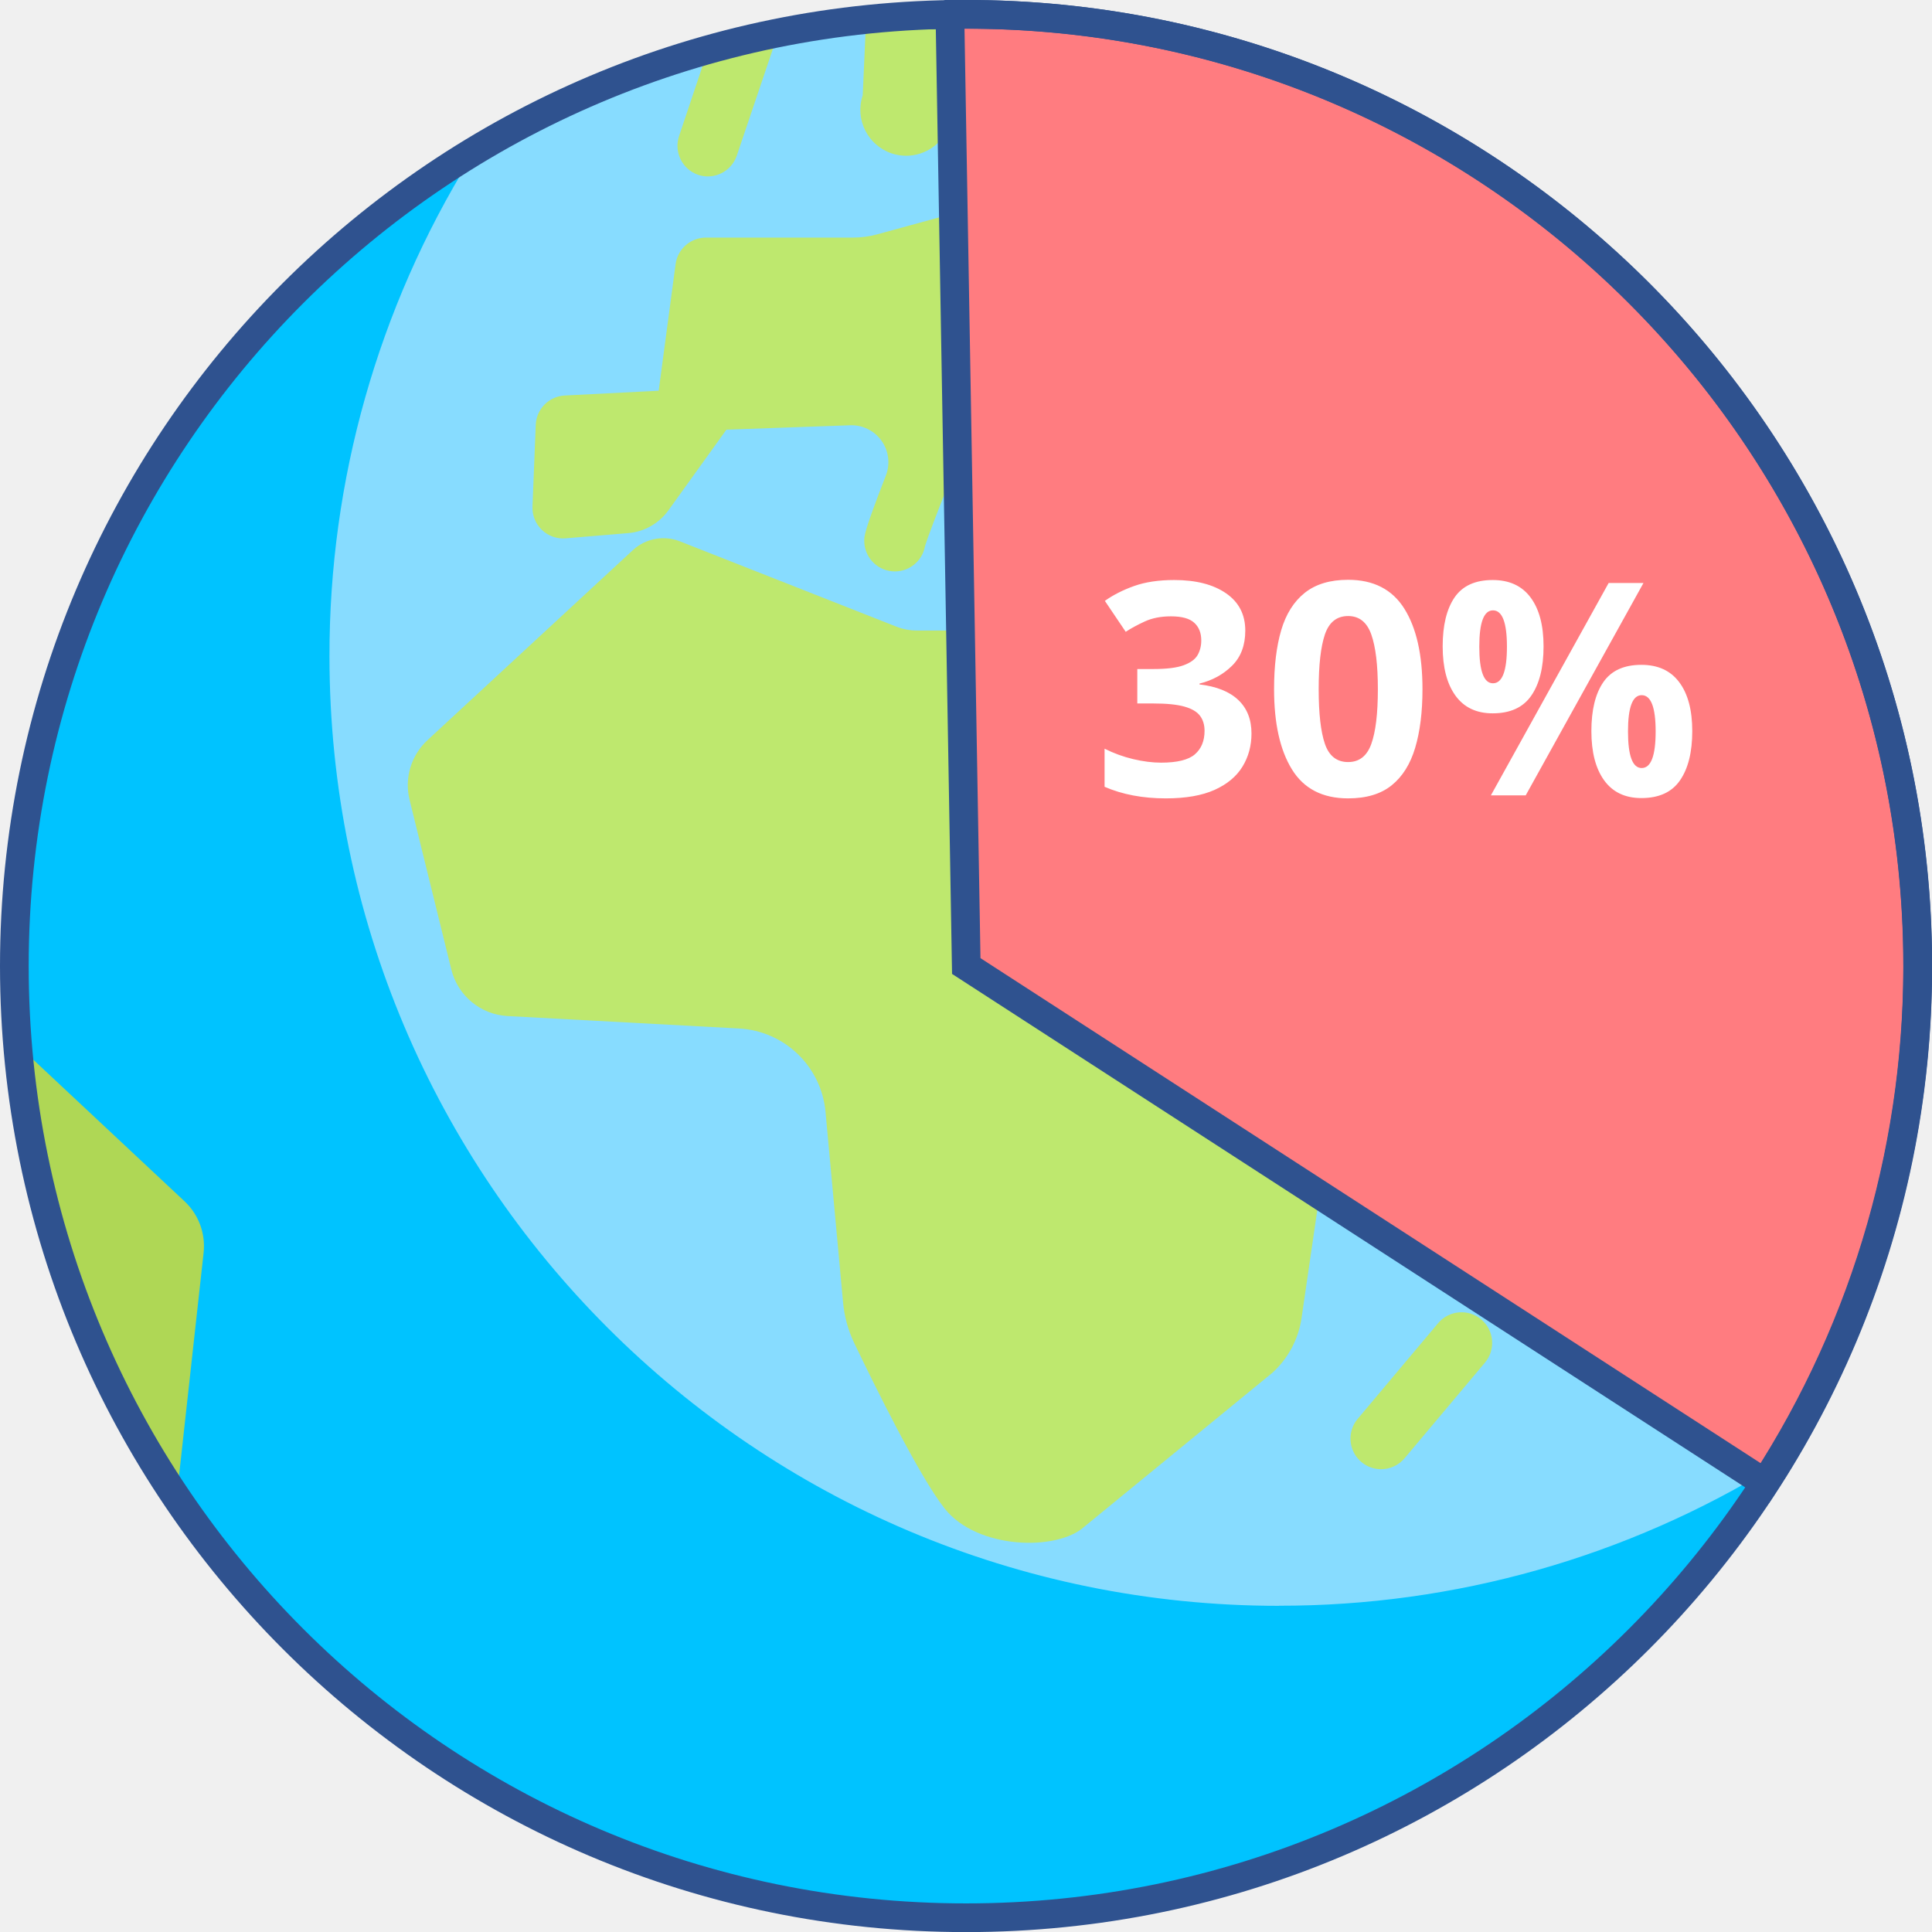
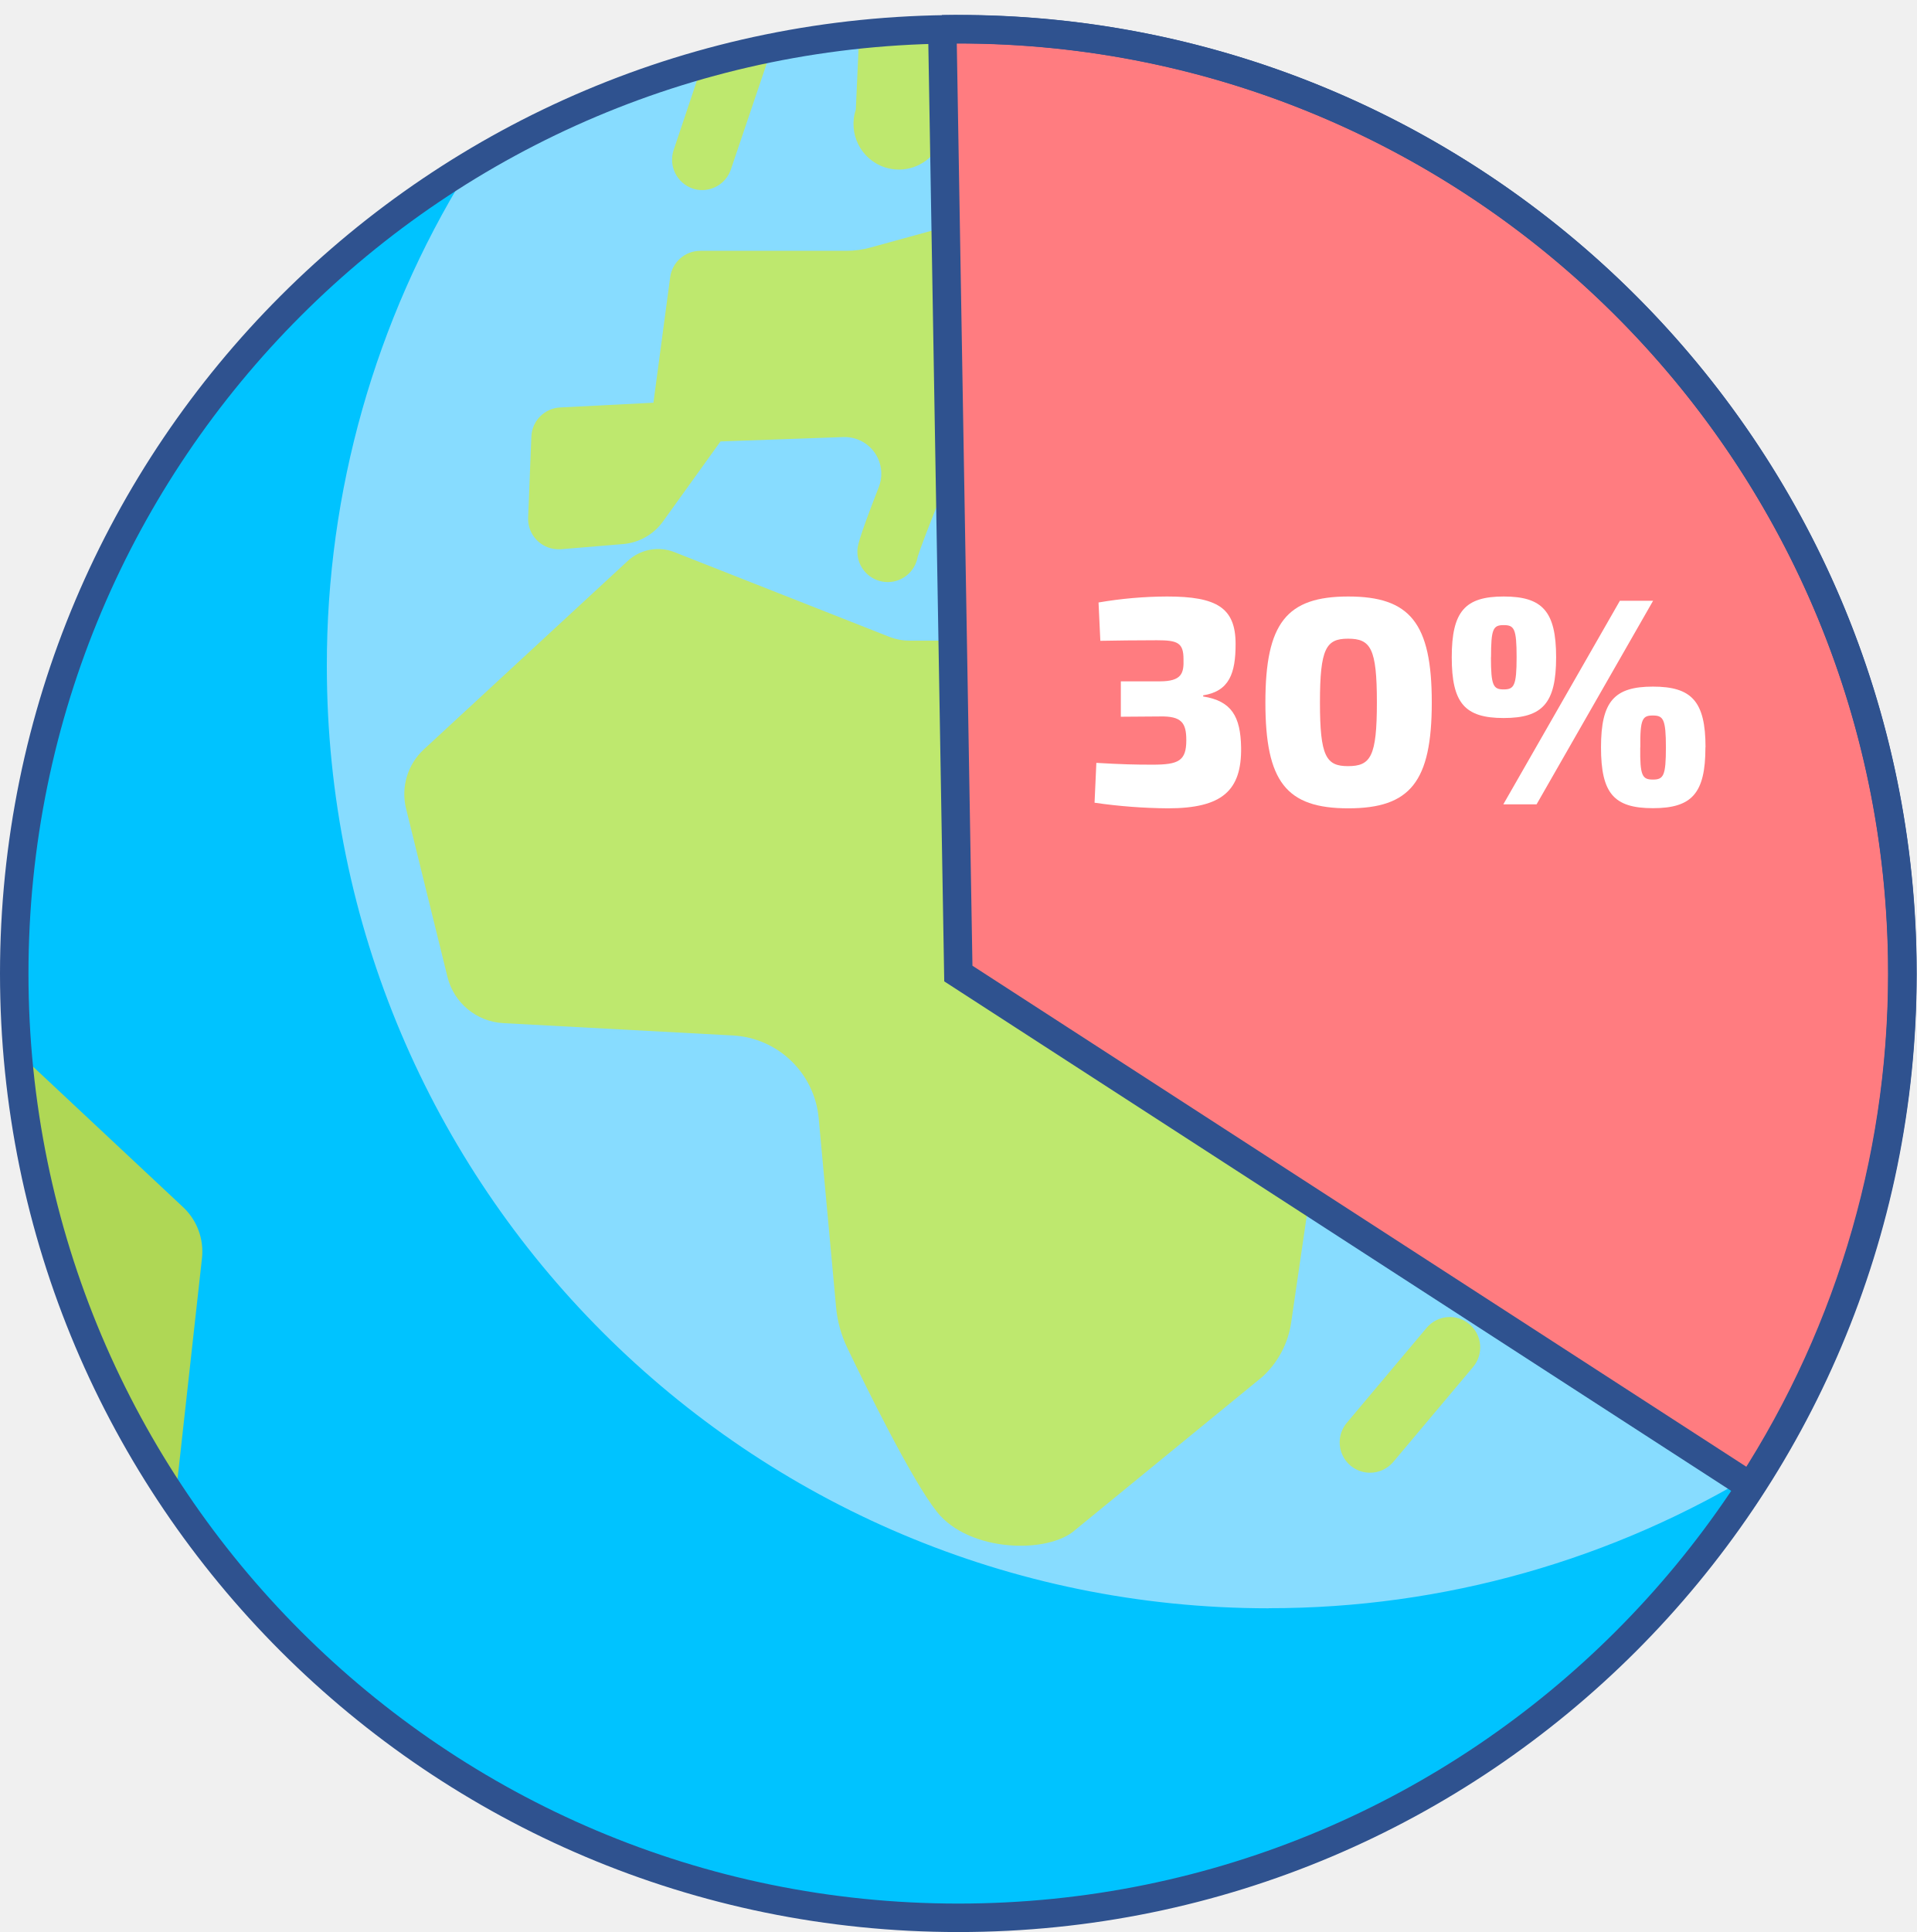
- <svg xmlns="http://www.w3.org/2000/svg" viewBox="0 0 403.97 403.97">
+ <svg xmlns="http://www.w3.org/2000/svg" id="Слой_1" data-name="Слой 1" viewBox="0 0 404 407.16">
  <defs>
-     <style>.cls-1,.cls-13,.cls-2,.cls-3,.cls-4{fill:none;}.cls-1,.cls-2{clip-rule:evenodd;}.cls-2{clip-path:url(#clip-path);}.cls-12,.cls-4{fill-rule:evenodd;}.cls-5{clip-path:url(#clip-path-2);}.cls-6{clip-path:url(#clip-path-3);}.cls-7{fill:#87dcff;}.cls-8{fill:#bee86e;}.cls-9{fill:#00c3ff;}.cls-10{fill:#afd755;}.cls-11{clip-path:url(#clip-path-4);}.cls-12{fill:#ff7c80;}.cls-13{stroke:#2f528f;stroke-miterlimit:8;stroke-width:6px;}.cls-14{font-size:62.18px;fill:#fff;font-family:Exo2-Black, "Exo 2";font-weight:800;}</style>
+     <style>.cls-1,.cls-11,.cls-2{fill:none;}.cls-2{clip-path:url(#clip-path);}.cls-3{clip-path:url(#clip-path-2);}.cls-4{clip-path:url(#clip-path-3);}.cls-5{fill:#87dcff;}.cls-6{fill:#bee86e;}.cls-7{fill:#00c3ff;}.cls-8{fill:#afd755;}.cls-9{clip-path:url(#clip-path-4);}.cls-10{fill:#ff7c80;fill-rule:evenodd;}.cls-11{stroke:#2f528f;stroke-miterlimit:8;stroke-width:6px;}.cls-12{isolation:isolate;}.cls-13{fill:#fff;}</style>
    <clipPath id="clip-path">
-       <polygon class="cls-1" points="0 404.31 404.19 404.31 404.19 0 0 0 0 404.31 0 404.31" />
+       <polygon class="cls-1" points="-0.11 404.08 404.08 404.08 404.08 -0.23 -0.11 -0.23 -0.11 404.08 -0.11 404.08" />
    </clipPath>
-     <clipPath id="clip-path-2" transform="translate(-0.11 -0.23)">
-       <polygon class="cls-2" points="3.11 3.23 401.08 3.23 401.08 401.21 3.11 401.21 3.11 3.23 3.11 3.23" />
+     <clipPath id="clip-path-2" transform="translate(0 3.17)">
+       <polygon class="cls-2" points="3 3 400.97 3 400.97 400.98 3 400.98 3 3 3 3" />
    </clipPath>
-     <clipPath id="clip-path-3" transform="translate(-0.11 -0.23)">
-       <polygon class="cls-3" points="3.11 401.21 401.08 401.21 401.08 3.23 3.11 3.23 3.11 401.21 3.11 401.21" />
+     <clipPath id="clip-path-3" transform="translate(0 3.17)">
+       <polygon class="cls-1" points="3 400.98 400.97 400.98 400.97 3 3 3 3 400.98 3 400.98" />
    </clipPath>
-     <clipPath id="clip-path-4" transform="translate(-0.11 -0.23)">
-       <polygon class="cls-1" points="0 404.31 404.19 404.31 404.19 0 0 0 0 404.31 0 404.31" />
+     <clipPath id="clip-path-4" transform="translate(0 3.17)">
+       <polygon class="cls-1" points="-0.11 404.08 404.08 404.08 404.08 -0.23 -0.11 -0.23 -0.11 404.08 -0.11 404.08" />
    </clipPath>
  </defs>
  <g id="Слой_2" data-name="Слой 2">
-     <g id="Слой_1-2" data-name="Слой 1">
-       <g class="cls-5">
-         <g class="cls-6">
-           <path class="cls-7" d="M401,202.55c0,109.65-88.88,198.54-198.53,198.54S3.88,312.2,3.88,202.55,92.77,4,202.42,4,401,92.9,401,202.55Z" transform="translate(-0.11 -0.23)" />
-           <path class="cls-8" d="M225.54,5.39l-8.2,25.54a19.21,19.21,0,0,1-13.21,12.66l-20.56,5.63a19,19,0,0,1-5.08.69H147.72a6.41,6.41,0,0,0-6.35,5.56l-3.53,26.46-19.65,1a6.4,6.4,0,0,0-6.06,6.14l-.68,17.08a6.4,6.4,0,0,0,6.93,6.64l13.09-1.09a11.54,11.54,0,0,0,8.41-4.77L152,90.07l25.89-.92a7.72,7.72,0,0,1,7.44,10.54c-4.51,11.59-4.51,12.58-4.51,13.6a6.4,6.4,0,0,0,12.71,1.09c.44-1.48,2.39-6.6,4.95-13.09a3.61,3.61,0,0,1,6.37-.68l1.65,2.5a12.81,12.81,0,0,0,14.11,5.29L232,105.22A10.37,10.37,0,0,0,239,98.89l2.19-5.82a12.81,12.81,0,0,1,9.4-8L258,83.52c5-1,10.36,2,11.23,7.06A8.94,8.94,0,0,1,261.4,101l-17.82.47a6.8,6.8,0,0,0-6.62,6.65l0,1.7a3.55,3.55,0,0,0,1.94,3.26l10.25,5.23a7.29,7.29,0,0,1,2.71,10.58h0a7.29,7.29,0,0,1-6,3.18H191.75a11.47,11.47,0,0,1-4.13-.78l-45.35-17.87a9.41,9.41,0,0,0-9.83,1.84L89.49,155a12.81,12.81,0,0,0-3.74,12.47l8.73,35.48a12.82,12.82,0,0,0,11.75,9.73l48.39,2.6a19.21,19.21,0,0,1,18.1,17.42l3.67,39.86a25,25,0,0,0,2.36,8.55c4.08,8.51,13.58,27.85,18.87,34.53,6.8,8.61,23.57,8.95,29.22,3.81l39.34-32.2a19.23,19.23,0,0,0,6.08-11.44l4.61-31.62,31.24-34.43a6.39,6.39,0,0,0-2.19-10.16l-.56.37a16.94,16.94,0,0,1-7.93,2.8c-.5.05-1,.07-1.5.07a16.82,16.82,0,0,1-14.29-7.9l-23.85-37.88a6.41,6.41,0,1,1,10.84-6.83l23.86,37.88a4.07,4.07,0,0,0,3.82,1.91,4.16,4.16,0,0,0,1.92-.69l32.25-17.67a6.17,6.17,0,0,0,1.86-9.26h0a6.18,6.18,0,0,0-5.54-2.29l-6.77.78a6.42,6.42,0,0,1-5-1.59l-20.28-18.14a6.41,6.41,0,1,1,8.55-9.55l18.14,16.23,11-1.27a6.37,6.37,0,0,1,5.9,2.58l2.12,2.9,10.74-1.29A12.81,12.81,0,0,1,364,157.38l21.69,40.1a12.86,12.86,0,0,0,7.37,6.11l7.8,2.74c0-1.26.09-2.51.09-3.78,0-101.83-76.66-185.7-175.41-197.16ZM308.47,115a6.39,6.39,0,0,1-8.88-1.72L286.24,93.52a6.4,6.4,0,0,1,10.61-7.16l13.34,19.74a6.38,6.38,0,0,1-1.72,8.89Z" transform="translate(-0.11 -0.23)" />
-           <path class="cls-9" d="M267.53,336C157.88,336,69,247.09,69,137.44a197.53,197.53,0,0,1,29.42-104A198.38,198.38,0,0,0,3.88,202.55c0,109.65,88.89,198.54,198.54,198.54a198.38,198.38,0,0,0,169.11-94.53,197.59,197.59,0,0,1-104,29.42Z" transform="translate(-0.11 -0.23)" />
-           <path class="cls-8" d="M288.87,307.43A6.4,6.4,0,0,1,284,296.9l16.81-20a6.4,6.4,0,0,1,9.8,8.24l-16.81,20a6.38,6.38,0,0,1-4.91,2.29Z" transform="translate(-0.11 -0.23)" />
-           <path class="cls-8" d="M147.8,11.68l-5.7,17a6.42,6.42,0,0,0,4,8.11,6.27,6.27,0,0,0,2,.33,6.42,6.42,0,0,0,6.07-4.36L162.55,8c-5,1-9.9,2.28-14.75,3.66Z" transform="translate(-0.11 -0.23)" />
-           <path class="cls-10" d="M37.13,312.53l5.55-50.34a12.82,12.82,0,0,0-3.84-10.64l-34.18-32a197.48,197.48,0,0,0,32.47,92.95Z" transform="translate(-0.11 -0.23)" />
-           <path class="cls-8" d="M202.42,4a198.85,198.85,0,0,0-21.25,1.15l-.67,15a9.61,9.61,0,0,0,6.07,12.16,9.76,9.76,0,0,0,3,.49,9.61,9.61,0,0,0,9.11-6.57L206.11,4.1c-1.23,0-2.45-.09-3.69-.09Z" transform="translate(-0.11 -0.23)" />
+     <g id="Слой_1-2" data-name="Слой 1-2">
+       <g class="cls-3">
+         <g class="cls-4">
+           <path class="cls-5" d="M400.89,202.32C400.89,312,312,400.86,202.36,400.86S3.77,312,3.77,202.32,92.66,3.77,202.31,3.77,400.89,92.67,400.89,202.32Z" transform="translate(0 3.17)" />
+           <path class="cls-6" d="M225.43,5.16l-8.2,25.54A19.21,19.21,0,0,1,204,43.36L183.46,49a18.92,18.92,0,0,1-5.08.69H147.61a6.41,6.41,0,0,0-6.35,5.56L137.73,81.7l-19.65,1A6.4,6.4,0,0,0,112,88.84l-.68,17.08a6.41,6.41,0,0,0,6.13,6.66,7.12,7.12,0,0,0,.8,0l13.09-1.09a11.54,11.54,0,0,0,8.41-4.77l12.12-16.86,25.89-.92a7.72,7.72,0,0,1,8,7.46,7.56,7.56,0,0,1-.53,3.08c-4.51,11.59-4.51,12.58-4.51,13.6a6.4,6.4,0,0,0,12.71,1.09c.44-1.48,2.39-6.6,5-13.09a3.61,3.61,0,0,1,6.37-.68l1.65,2.5a12.81,12.81,0,0,0,14.11,5.29L231.89,105a10.37,10.37,0,0,0,7-6.33l2.19-5.82a12.8,12.8,0,0,1,9.4-8l7.41-1.55c5-1,10.36,2,11.23,7.06a8.94,8.94,0,0,1-7.27,10.34l-.56.08-17.82.47a6.8,6.8,0,0,0-6.62,6.65v1.7a3.55,3.55,0,0,0,1.94,3.26L249,118.08a7.29,7.29,0,0,1,3.16,9.81,6,6,0,0,1-.45.77h0a7.3,7.3,0,0,1-6,3.18H191.64a11.47,11.47,0,0,1-4.13-.78l-45.35-17.87a9.41,9.41,0,0,0-9.83,1.84l-43,39.74a12.81,12.81,0,0,0-3.74,12.47l8.73,35.48a12.83,12.83,0,0,0,11.75,9.73l48.39,2.6a19.21,19.21,0,0,1,18.1,17.42l3.67,39.86a25,25,0,0,0,2.36,8.55c4.08,8.51,13.58,27.85,18.87,34.53,6.8,8.61,23.57,8.95,29.22,3.81L266.07,287a19.23,19.23,0,0,0,6.08-11.44L276.76,244,308,209.53a6.4,6.4,0,0,0-.43-9,6.53,6.53,0,0,0-1.76-1.13l-.56.37a16.87,16.87,0,0,1-7.93,2.8c-.5.05-1,.07-1.5.07a16.83,16.83,0,0,1-14.29-7.9l-23.85-37.88a6.41,6.41,0,0,1,10.6-7.21,4,4,0,0,1,.24.38l23.86,37.88a4.06,4.06,0,0,0,3.82,1.91,4.12,4.12,0,0,0,1.92-.69l32.25-17.67a6.17,6.17,0,0,0,2.45-8.38,6.44,6.44,0,0,0-.59-.88h0a6.18,6.18,0,0,0-5.54-2.29l-6.77.78a6.39,6.39,0,0,1-5-1.59l-20.28-18.14a6.41,6.41,0,0,1,8.39-9.7l.16.15,18.14,16.23,11-1.27a6.38,6.38,0,0,1,5.9,2.58l2.12,2.9,10.74-1.29a12.82,12.82,0,0,1,12.8,6.62l21.69,40.1a12.86,12.86,0,0,0,7.37,6.11l7.8,2.74c0-1.26.09-2.51.09-3.78,0-101.83-76.66-185.7-175.41-197.16Zm82.93,109.61a6.39,6.39,0,0,1-8.87-1.71h0L286.13,93.29a6.4,6.4,0,0,1,10.61-7.16l13.34,19.74a6.38,6.38,0,0,1-1.68,8.86l0,0Z" transform="translate(0 3.17)" />
+           <path class="cls-7" d="M267.42,335.77c-109.65,0-198.53-88.91-198.53-198.56a197.6,197.6,0,0,1,29.42-104A198.37,198.37,0,0,0,3.77,202.32C3.77,312,92.66,400.86,202.31,400.86a198.39,198.39,0,0,0,169.11-94.53,197.6,197.6,0,0,1-104,29.42Z" transform="translate(0 3.17)" />
+           <path class="cls-6" d="M288.76,307.2a6.4,6.4,0,0,1-4.87-10.53l16.81-20a6.4,6.4,0,0,1,9.8,8.24l-16.81,20a6.41,6.41,0,0,1-4.91,2.29Z" transform="translate(0 3.17)" />
+           <path class="cls-6" d="M147.69,11.45l-5.7,17a6.43,6.43,0,0,0,4,8.11,6.17,6.17,0,0,0,2,.33,6.41,6.41,0,0,0,6.07-4.36l8.38-24.76c-5,1-9.9,2.28-14.75,3.66Z" transform="translate(0 3.17)" />
+           <path class="cls-8" d="M37,312.3,42.57,262a12.82,12.82,0,0,0-3.84-10.64l-34.18-32A197.44,197.44,0,0,0,37,312.27Z" transform="translate(0 3.17)" />
+           <path class="cls-6" d="M202.31,3.77a198.5,198.5,0,0,0-21.25,1.15l-.67,15a9.62,9.62,0,0,0,6.07,12.16h0a9.87,9.87,0,0,0,3,.49A9.61,9.61,0,0,0,198.57,26L206,3.87c-1.23,0-2.45-.09-3.69-.09Z" transform="translate(0 3.17)" />
        </g>
      </g>
-       <g class="cls-11">
-         <path class="cls-12" d="M198.68,3.26C308.56,1.38,399.17,88.92,401.05,198.8a198.93,198.93,0,0,1-31.9,111.53l-167-108.11-3.42-199Z" transform="translate(-0.11 -0.23)" />
-         <path class="cls-13" d="M198.68,3.26C308.56,1.38,399.17,88.92,401.05,198.8a198.93,198.93,0,0,1-31.9,111.53l-167-108.11-3.42-199Z" transform="translate(-0.11 -0.23)" />
-         <g class="cls-11">
-           <path class="cls-13" d="M3.11,202.22c0-109.9,89.09-199,199-199s199,89.09,199,199-89.09,199-199,199-199-89.09-199-199Z" transform="translate(-0.11 -0.23)" />
-           <g class="cls-11">
-             <text class="cls-14" transform="translate(228.6 166.31)">30%</text>
+       <g class="cls-9">
+         <path class="cls-10" d="M198.57,3C308.45,1.15,399.06,88.69,400.94,198.57A198.93,198.93,0,0,1,369,310.1L202,202,198.62,3Z" transform="translate(0 3.17)" />
+         <path class="cls-11" d="M198.57,3C308.45,1.15,399.06,88.69,400.94,198.57A198.93,198.93,0,0,1,369,310.1L202,202,198.62,3Z" transform="translate(0 3.17)" />
+         <g class="cls-9">
+           <path class="cls-11" d="M3,202C3,92.09,92.09,3,202,3S401,92.08,401,202,311.91,401,202,401,3,311.9,3,202Z" transform="translate(0 3.17)" />
+           <g class="cls-9">
+             <g class="cls-12">
+               <path class="cls-13" d="M260.44,132.55c0,6.15-1.31,9.95-6.84,10.82v.24c6,.94,7.89,4.23,8,10.76.13,9.08-4,12.81-15.42,12.81A113.73,113.73,0,0,1,230.71,166l.38-8.4c5.41.32,8.14.38,11.87.38,5.48,0,7.09-.81,7.09-5.16,0-3.67-1-5.1-5.59-5l-8.21.06v-7.46h8.21c4.66,0,5.09-1.74,5-4.66,0-3.48-1.24-4-5.59-4s-8.77.06-11.94.12l-.38-8.08A87,87,0,0,1,246,122.54C256.46,122.54,260.44,124.9,260.44,132.55Z" transform="translate(0 3.17)" />
+               <path class="cls-13" d="M301.79,144.86c0,16.72-4.54,22.32-17.6,22.32s-17.47-5.6-17.47-22.32,4.47-22.32,17.47-22.32S301.79,128.13,301.79,144.86Zm-23.57,0c0,11.38,1.3,13.43,5.91,13.43,4.78,0,6.09-2,6.09-13.43s-1.31-13.43-6.09-13.43C279.52,131.43,278.22,133.48,278.22,144.86Z" transform="translate(0 3.17)" />
+               <path class="cls-13" d="M328,135.34c0,9.7-2.86,12.81-11.06,12.81S306,145,306,135.34s2.8-12.8,10.95-12.8S328,125.65,328,135.34Zm-13.74,0c0,6,.5,6.78,2.68,6.78s2.73-.74,2.73-6.78-.5-6.77-2.73-6.77S314.28,129.38,314.28,135.34Zm2.61,31,24.57-42.9h7l-24.56,42.9Zm42.6-12c0,9.7-2.86,12.81-11.07,12.81s-10.94-3.11-10.94-12.81,2.79-12.81,10.94-12.81S359.49,144.61,359.49,154.31Zm-13.74,0c-.07,6,.43,6.78,2.67,6.78s2.74-.81,2.74-6.78-.56-6.72-2.74-6.72S345.68,148.28,345.75,154.31Z" transform="translate(0 3.17)" />
+             </g>
          </g>
        </g>
      </g>
    </g>
  </g>
</svg>
